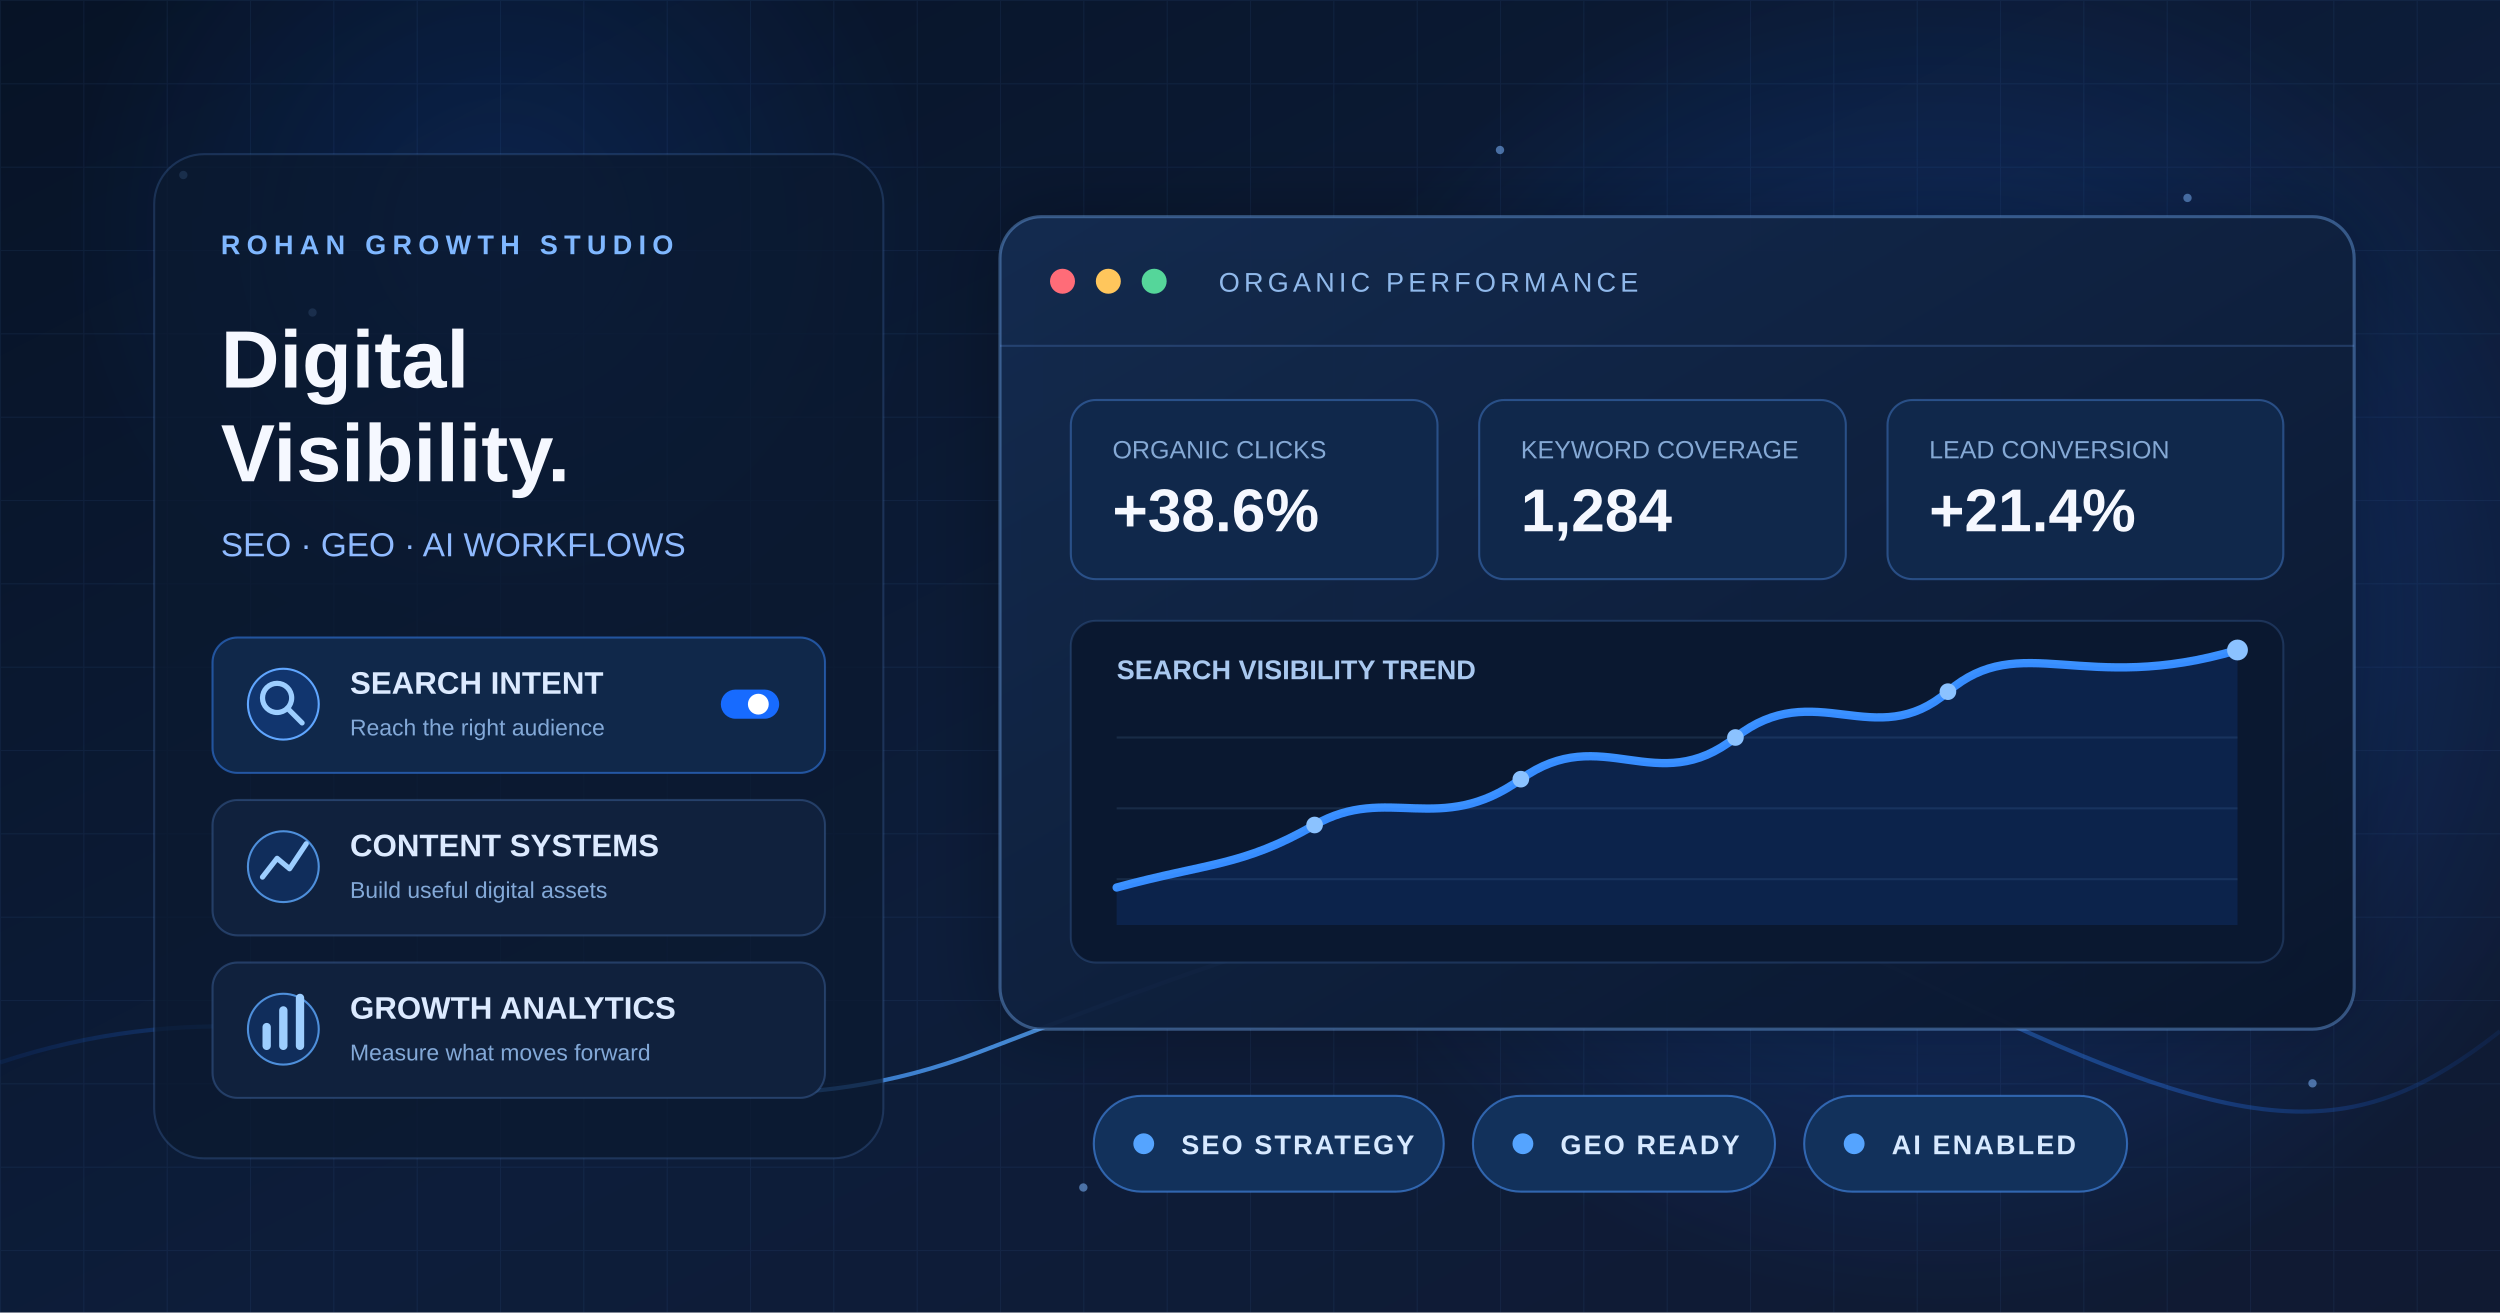
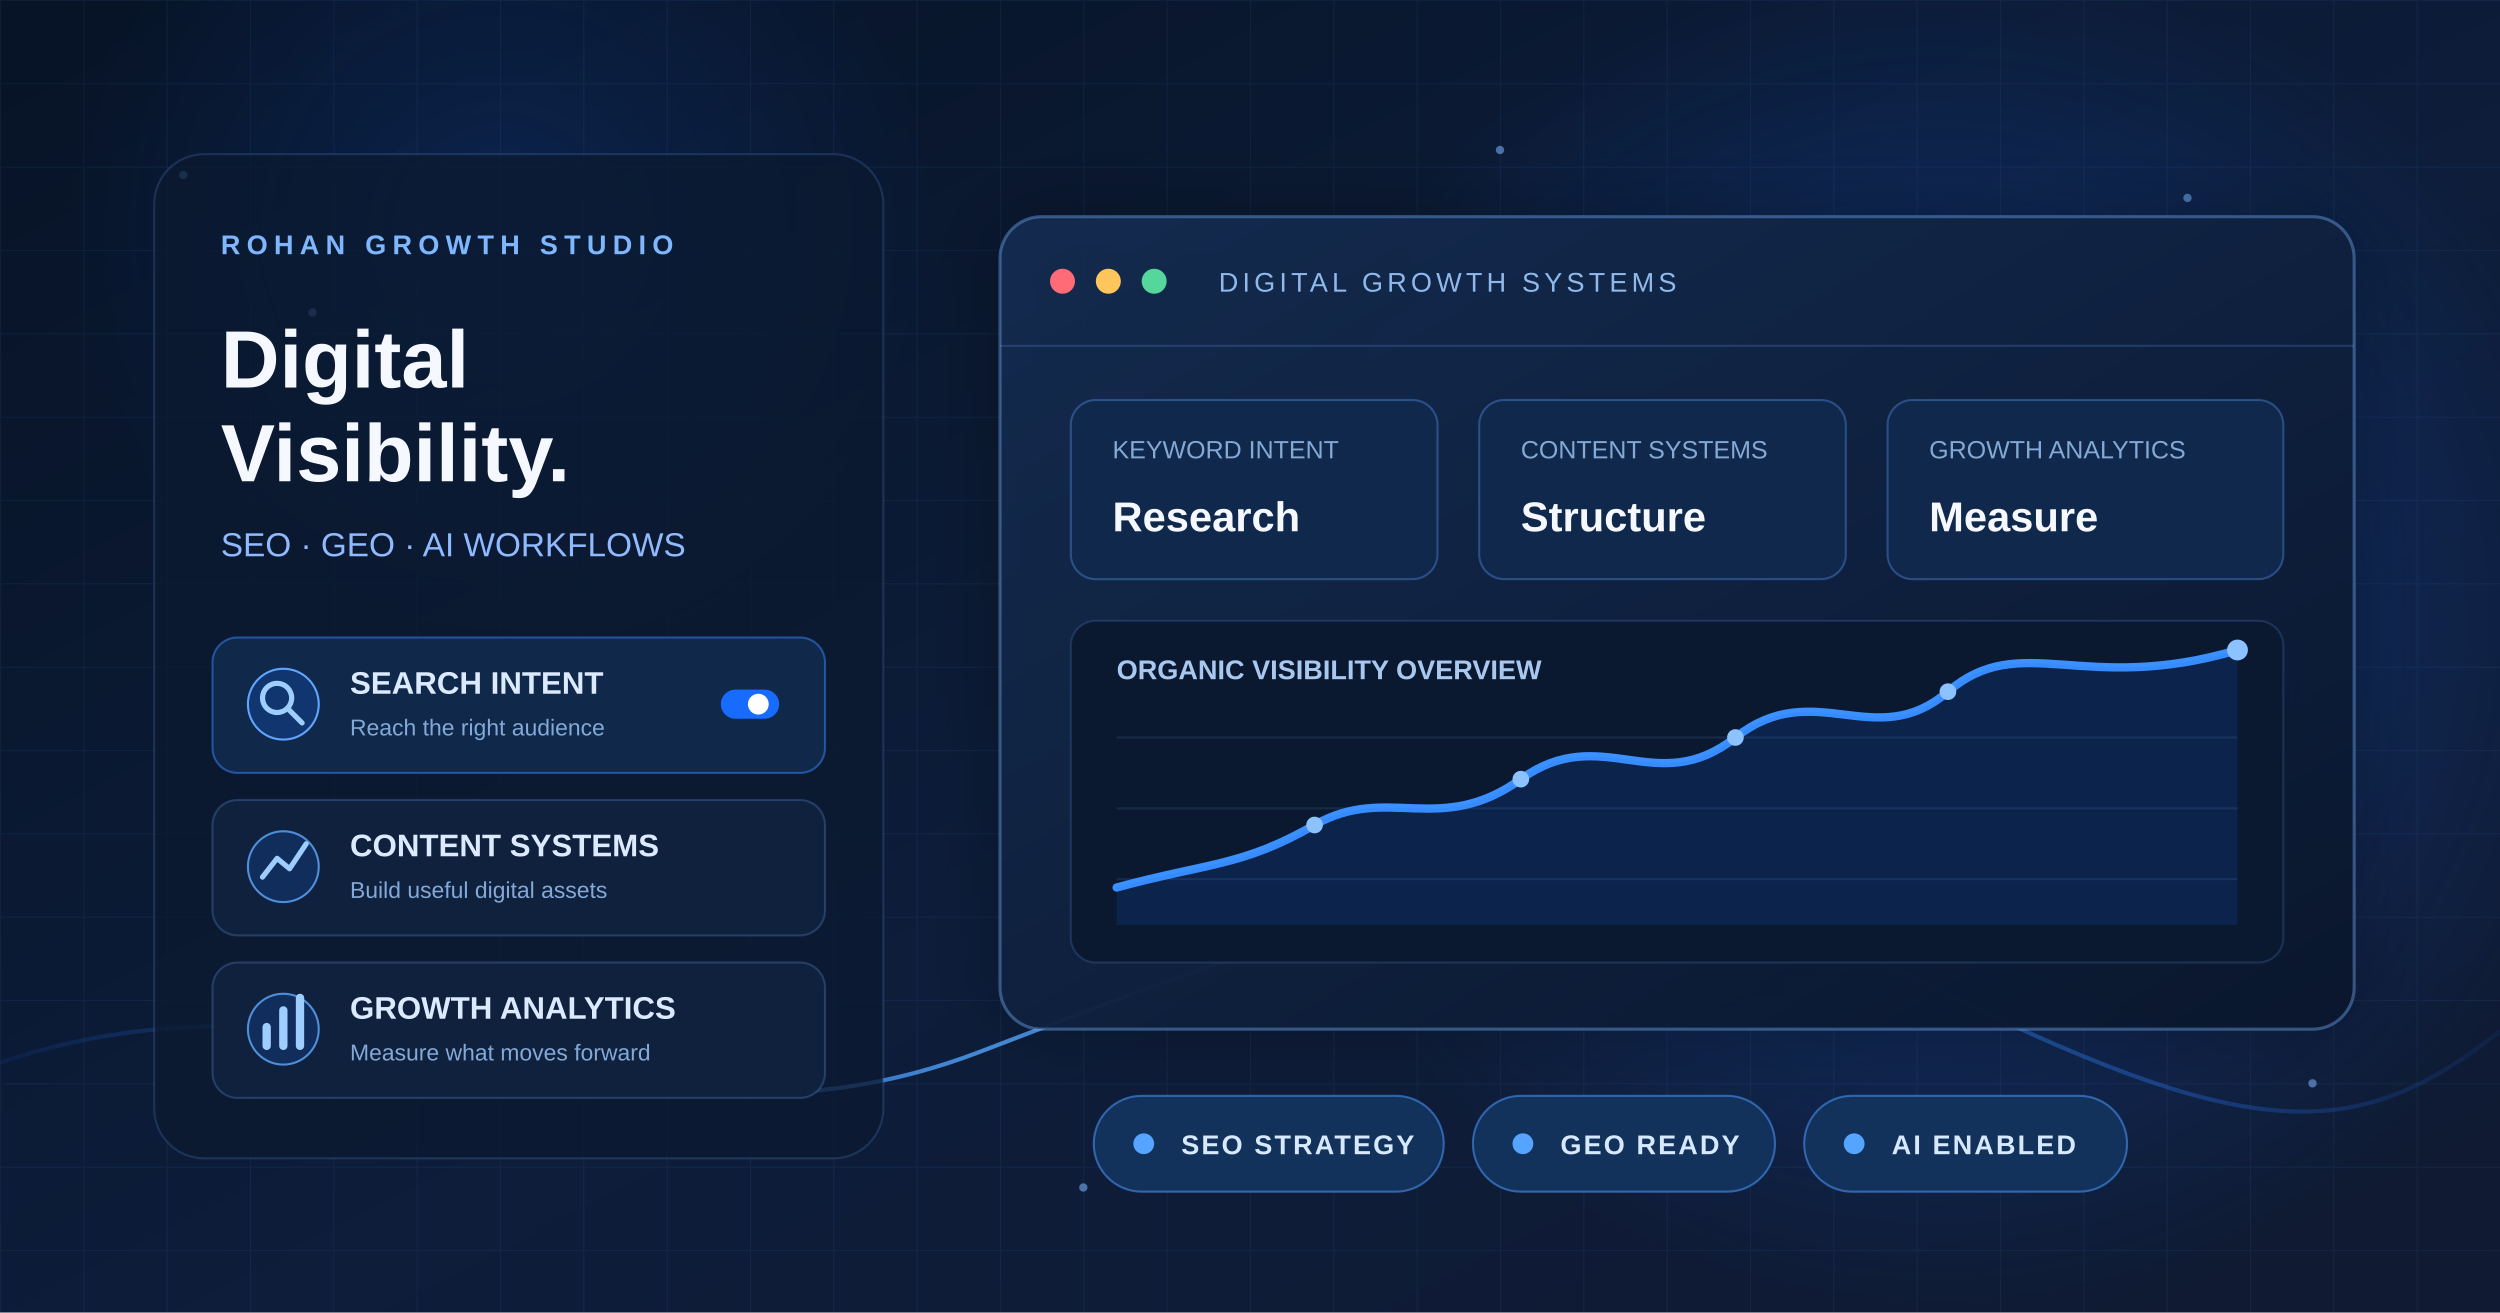
<svg xmlns="http://www.w3.org/2000/svg" width="1200" height="630" viewBox="0 0 1200 630" role="img" aria-labelledby="title desc">
  <defs>
    <linearGradient id="bg" x1="0" y1="0" x2="1" y2="1">
      <stop stop-color="#071326" />
      <stop offset=".55" stop-color="#0d1d3a" />
      <stop offset="1" stop-color="#101a32" />
    </linearGradient>
    <linearGradient id="panel" x1="0" y1="0" x2="1" y2="1">
      <stop stop-color="#142b50" stop-opacity=".96" />
      <stop offset="1" stop-color="#0a162d" stop-opacity=".98" />
    </linearGradient>
    <linearGradient id="blue" x1="0" y1="0" x2="1" y2="1">
      <stop stop-color="#3c8dff" />
      <stop offset="1" stop-color="#176bff" />
    </linearGradient>
    <linearGradient id="line" x1="0" y1="0" x2="1" y2="0">
      <stop stop-color="#176bff" stop-opacity=".08" />
      <stop offset=".5" stop-color="#62b4ff" />
      <stop offset="1" stop-color="#176bff" stop-opacity=".08" />
    </linearGradient>
    <radialGradient id="glow">
      <stop stop-color="#176bff" stop-opacity=".34" />
      <stop offset="1" stop-color="#176bff" stop-opacity="0" />
    </radialGradient>
    <filter id="shadow" x="-30%" y="-30%" width="160%" height="160%">
      <feGaussianBlur stdDeviation="18" />
    </filter>
    <pattern id="grid" width="40" height="40" patternUnits="userSpaceOnUse">
      <path d="M40 0H0V40" fill="none" stroke="#6ea8ff" stroke-opacity=".07" stroke-width="1" />
    </pattern>
  </defs>
  <rect width="1200" height="630" fill="url(#bg)" />
  <rect width="1200" height="630" fill="url(#grid)" />
  <circle cx="930" cy="300" r="330" fill="url(#glow)" />
  <circle cx="240" cy="110" r="210" fill="url(#glow)" opacity=".45" />
  <path d="M0 510C180 450 300 570 470 505S760 390 920 470s210 80 280 25" fill="none" stroke="url(#line)" stroke-width="2" />
  <g opacity=".55" fill="#7eb7ff">
    <circle cx="88" cy="84" r="2" />
    <circle cx="150" cy="150" r="2" />
    <circle cx="1050" cy="95" r="2" />
    <circle cx="1110" cy="520" r="2" />
    <circle cx="720" cy="72" r="2" />
    <circle cx="520" cy="570" r="2" />
  </g>
  <g transform="translate(74 74)">
    <rect width="350" height="482" rx="24" fill="#0b1930" fill-opacity=".76" stroke="#6ea8ff" stroke-opacity=".18" />
    <text x="32" y="48" fill="#7fb7ff" font-family="Arial,sans-serif" font-size="13" font-weight="700" letter-spacing="3">ROHAN GROWTH STUDIO</text>
    <text x="32" y="112" fill="#f5f8ff" font-family="Arial,sans-serif" font-size="39" font-weight="700">Digital</text>
    <text x="32" y="157" fill="#f5f8ff" font-family="Arial,sans-serif" font-size="39" font-weight="700">Visibility.</text>
    <text x="32" y="193" fill="#8fbaff" font-family="Arial,sans-serif" font-size="16">SEO · GEO · AI WORKFLOWS</text>
    <g transform="translate(28 232)">
      <rect width="294" height="65" rx="12" fill="#10284a" stroke="#3989ff" stroke-opacity=".5" />
      <circle cx="34" cy="32" r="17" fill="#176bff" fill-opacity=".2" stroke="#60a6ff" />
      <circle cx="31" cy="29" r="7" fill="none" stroke="#9dceff" stroke-width="2.5" />
      <path d="M36 34l7 7" stroke="#9dceff" stroke-width="2.5" stroke-linecap="round" />
      <text x="66" y="27" fill="#dceaff" font-family="Arial,sans-serif" font-size="15" font-weight="700">SEARCH INTENT</text>
      <text x="66" y="47" fill="#83a9d8" font-family="Arial,sans-serif" font-size="11">Reach the right audience</text>
      <rect x="244" y="25" width="28" height="14" rx="7" fill="#176bff" />
      <circle cx="262" cy="32" r="5" fill="#fff" />
    </g>
    <g transform="translate(28 310)">
      <rect width="294" height="65" rx="12" fill="#10213d" stroke="#6ea8ff" stroke-opacity=".24" />
      <circle cx="34" cy="32" r="17" fill="#176bff" fill-opacity=".16" stroke="#4e8fdb" />
      <path d="M24 37l7-9 6 5 8-12" fill="none" stroke="#9dceff" stroke-width="2.5" stroke-linecap="round" stroke-linejoin="round" />
      <text x="66" y="27" fill="#dceaff" font-family="Arial,sans-serif" font-size="15" font-weight="700">CONTENT SYSTEMS</text>
      <text x="66" y="47" fill="#83a9d8" font-family="Arial,sans-serif" font-size="11">Build useful digital assets</text>
    </g>
    <g transform="translate(28 388)">
      <rect width="294" height="65" rx="12" fill="#10213d" stroke="#6ea8ff" stroke-opacity=".24" />
      <circle cx="34" cy="32" r="17" fill="#176bff" fill-opacity=".16" stroke="#4e8fdb" />
      <path d="M26 40V31M34 40V23M42 40V17" stroke="#9dceff" stroke-width="4" stroke-linecap="round" />
      <text x="66" y="27" fill="#dceaff" font-family="Arial,sans-serif" font-size="15" font-weight="700">GROWTH ANALYTICS</text>
      <text x="66" y="47" fill="#83a9d8" font-family="Arial,sans-serif" font-size="11">Measure what moves forward</text>
    </g>
  </g>
  <g transform="translate(480 104)">
    <rect x="0" y="0" width="650" height="390" rx="22" fill="#000" opacity=".28" filter="url(#shadow)" />
    <rect x="0" y="0" width="650" height="390" rx="20" fill="url(#panel)" stroke="#79b7ff" stroke-opacity=".38" stroke-width="1.5" />
    <path d="M0 62H650" stroke="#6ea8ff" stroke-opacity=".2" />
    <circle cx="30" cy="31" r="6" fill="#ff6c78" />
    <circle cx="52" cy="31" r="6" fill="#ffc65c" />
    <circle cx="74" cy="31" r="6" fill="#55d69a" />
-     <text x="105" y="36" fill="#90b9eb" font-family="Arial,sans-serif" font-size="13" letter-spacing="2">ORGANIC PERFORMANCE</text>
+     <text x="105" y="36" fill="#90b9eb" font-family="Arial,sans-serif" font-size="13" letter-spacing="2">DIGITAL GROWTH SYSTEMS</text>
    <rect x="34" y="88" width="176" height="86" rx="12" fill="#10284b" stroke="#5a9eff" stroke-opacity=".35" />
-     <text x="54" y="116" fill="#85a9d5" font-family="Arial,sans-serif" font-size="12">ORGANIC CLICKS</text>
-     <text x="54" y="151" fill="#f5f8ff" font-family="Arial,sans-serif" font-size="29" font-weight="700">+38.6%</text>
+     <text x="54" y="116" fill="#85a9d5" font-family="Arial,sans-serif" font-size="12">KEYWORD INTENT</text>
+     <text x="54" y="151" fill="#f5f8ff" font-family="Arial,sans-serif" font-size="20" font-weight="700">Research</text>
    <rect x="230" y="88" width="176" height="86" rx="12" fill="#10284b" stroke="#5a9eff" stroke-opacity=".35" />
-     <text x="250" y="116" fill="#85a9d5" font-family="Arial,sans-serif" font-size="12">KEYWORD COVERAGE</text>
-     <text x="250" y="151" fill="#f5f8ff" font-family="Arial,sans-serif" font-size="29" font-weight="700">1,284</text>
+     <text x="250" y="116" fill="#85a9d5" font-family="Arial,sans-serif" font-size="12">CONTENT SYSTEMS</text>
+     <text x="250" y="151" fill="#f5f8ff" font-family="Arial,sans-serif" font-size="20" font-weight="700">Structure</text>
    <rect x="426" y="88" width="190" height="86" rx="12" fill="#10284b" stroke="#5a9eff" stroke-opacity=".35" />
-     <text x="446" y="116" fill="#85a9d5" font-family="Arial,sans-serif" font-size="12">LEAD CONVERSION</text>
-     <text x="446" y="151" fill="#f5f8ff" font-family="Arial,sans-serif" font-size="29" font-weight="700">+21.4%</text>
+     <text x="446" y="116" fill="#85a9d5" font-family="Arial,sans-serif" font-size="12">GROWTH ANALYTICS</text>
+     <text x="446" y="151" fill="#f5f8ff" font-family="Arial,sans-serif" font-size="20" font-weight="700">Measure</text>
    <rect x="34" y="194" width="582" height="164" rx="12" fill="#0a1830" stroke="#6ea8ff" stroke-opacity=".18" />
-     <text x="56" y="222" fill="#a9c8ef" font-family="Arial,sans-serif" font-size="13" font-weight="700">SEARCH VISIBILITY TREND</text>
+     <text x="56" y="222" fill="#a9c8ef" font-family="Arial,sans-serif" font-size="13" font-weight="700">ORGANIC VISIBILITY OVERVIEW</text>
    <g stroke="#5c80ad" stroke-opacity=".18">
      <path d="M56 250H594M56 284H594M56 318H594" />
    </g>
    <path d="M56 322C100 310 116 312 151 292S211 298 250 270 315 280 353 250 420 258 455 228 520 230 594 208" fill="none" stroke="#3b91ff" stroke-width="4" stroke-linecap="round" />
    <path d="M56 322C100 310 116 312 151 292S211 298 250 270 315 280 353 250 420 258 455 228 520 230 594 208V340H56Z" fill="#176bff" opacity=".13" />
    <g fill="#8bc2ff">
      <circle cx="151" cy="292" r="4" />
      <circle cx="250" cy="270" r="4" />
      <circle cx="353" cy="250" r="4" />
      <circle cx="455" cy="228" r="4" />
      <circle cx="594" cy="208" r="5" />
    </g>
  </g>
  <g transform="translate(525 526)">
    <rect width="168" height="46" rx="23" fill="#12315b" stroke="#4c98ff" stroke-opacity=".55" />
    <circle cx="24" cy="23" r="5" fill="#55a4ff" />
    <text x="42" y="28" fill="#d7e9ff" font-family="Arial,sans-serif" font-size="13" font-weight="700" letter-spacing="1">SEO STRATEGY</text>
    <rect x="182" width="145" height="46" rx="23" fill="#12315b" stroke="#4c98ff" stroke-opacity=".55" />
    <circle cx="206" cy="23" r="5" fill="#55a4ff" />
    <text x="224" y="28" fill="#d7e9ff" font-family="Arial,sans-serif" font-size="13" font-weight="700" letter-spacing="1">GEO READY</text>
    <rect x="341" width="155" height="46" rx="23" fill="#12315b" stroke="#4c98ff" stroke-opacity=".55" />
    <circle cx="365" cy="23" r="5" fill="#55a4ff" />
    <text x="383" y="28" fill="#d7e9ff" font-family="Arial,sans-serif" font-size="13" font-weight="700" letter-spacing="1">AI ENABLED</text>
  </g>
</svg>
